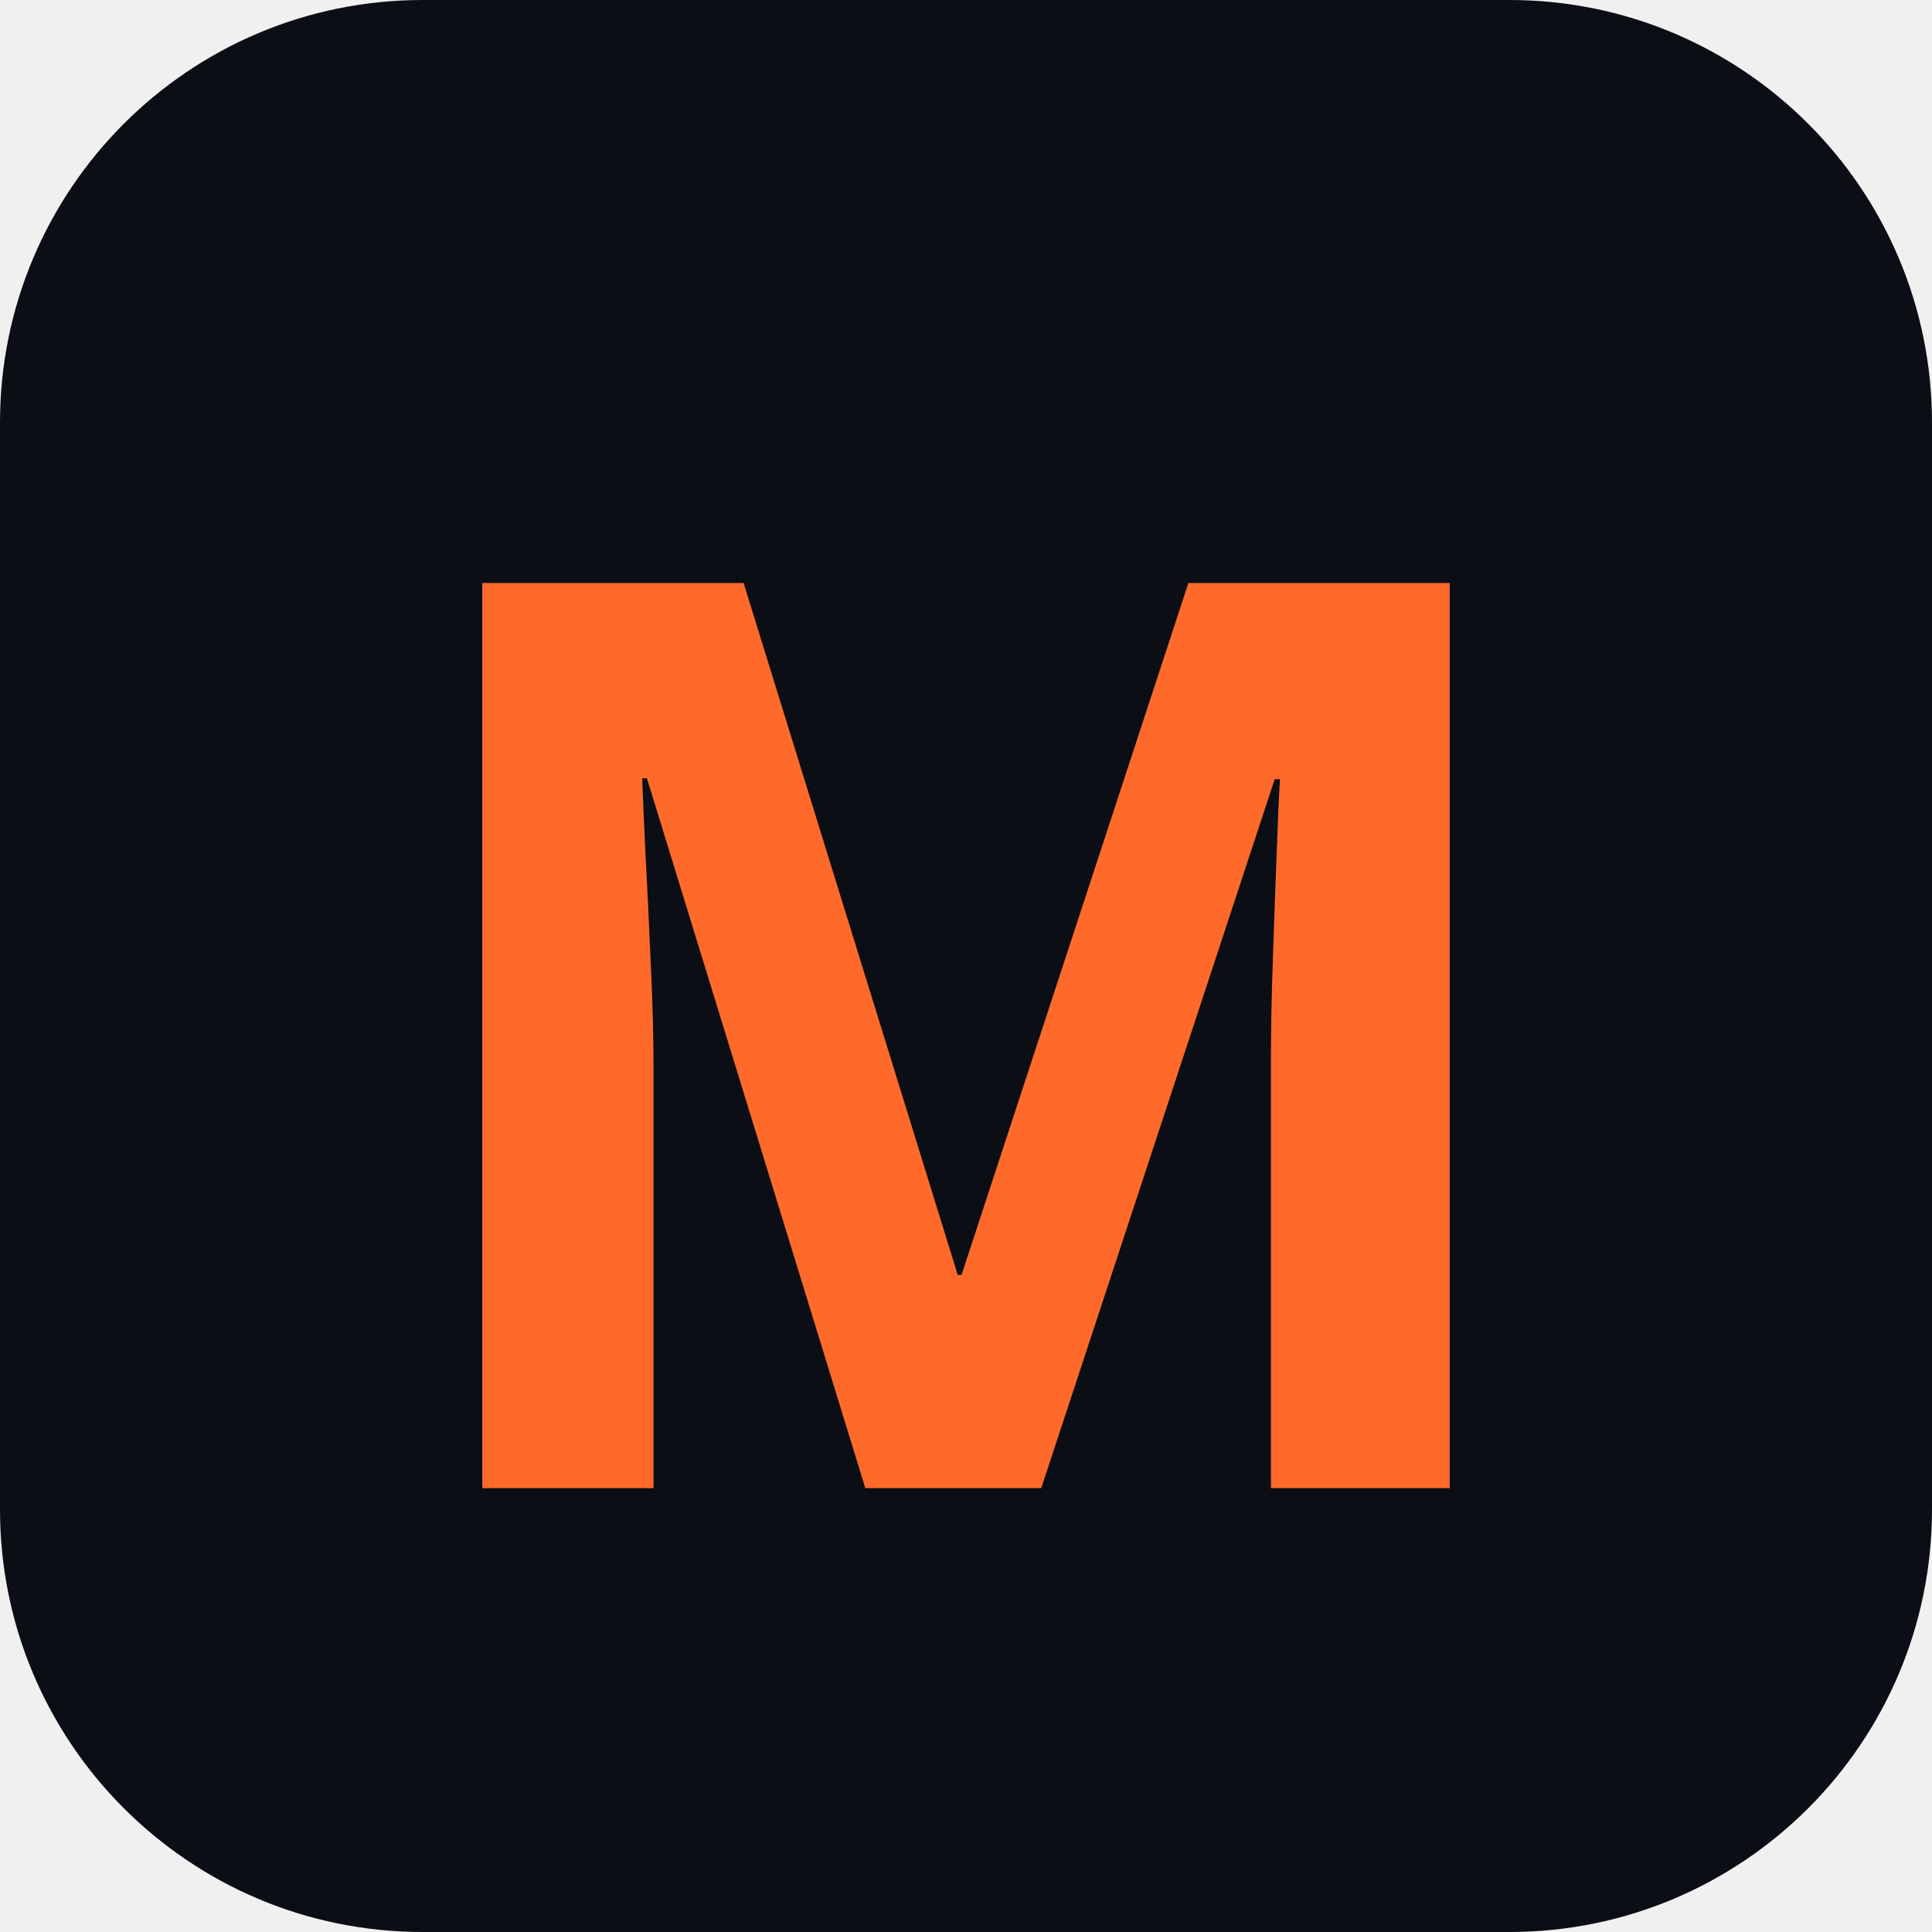
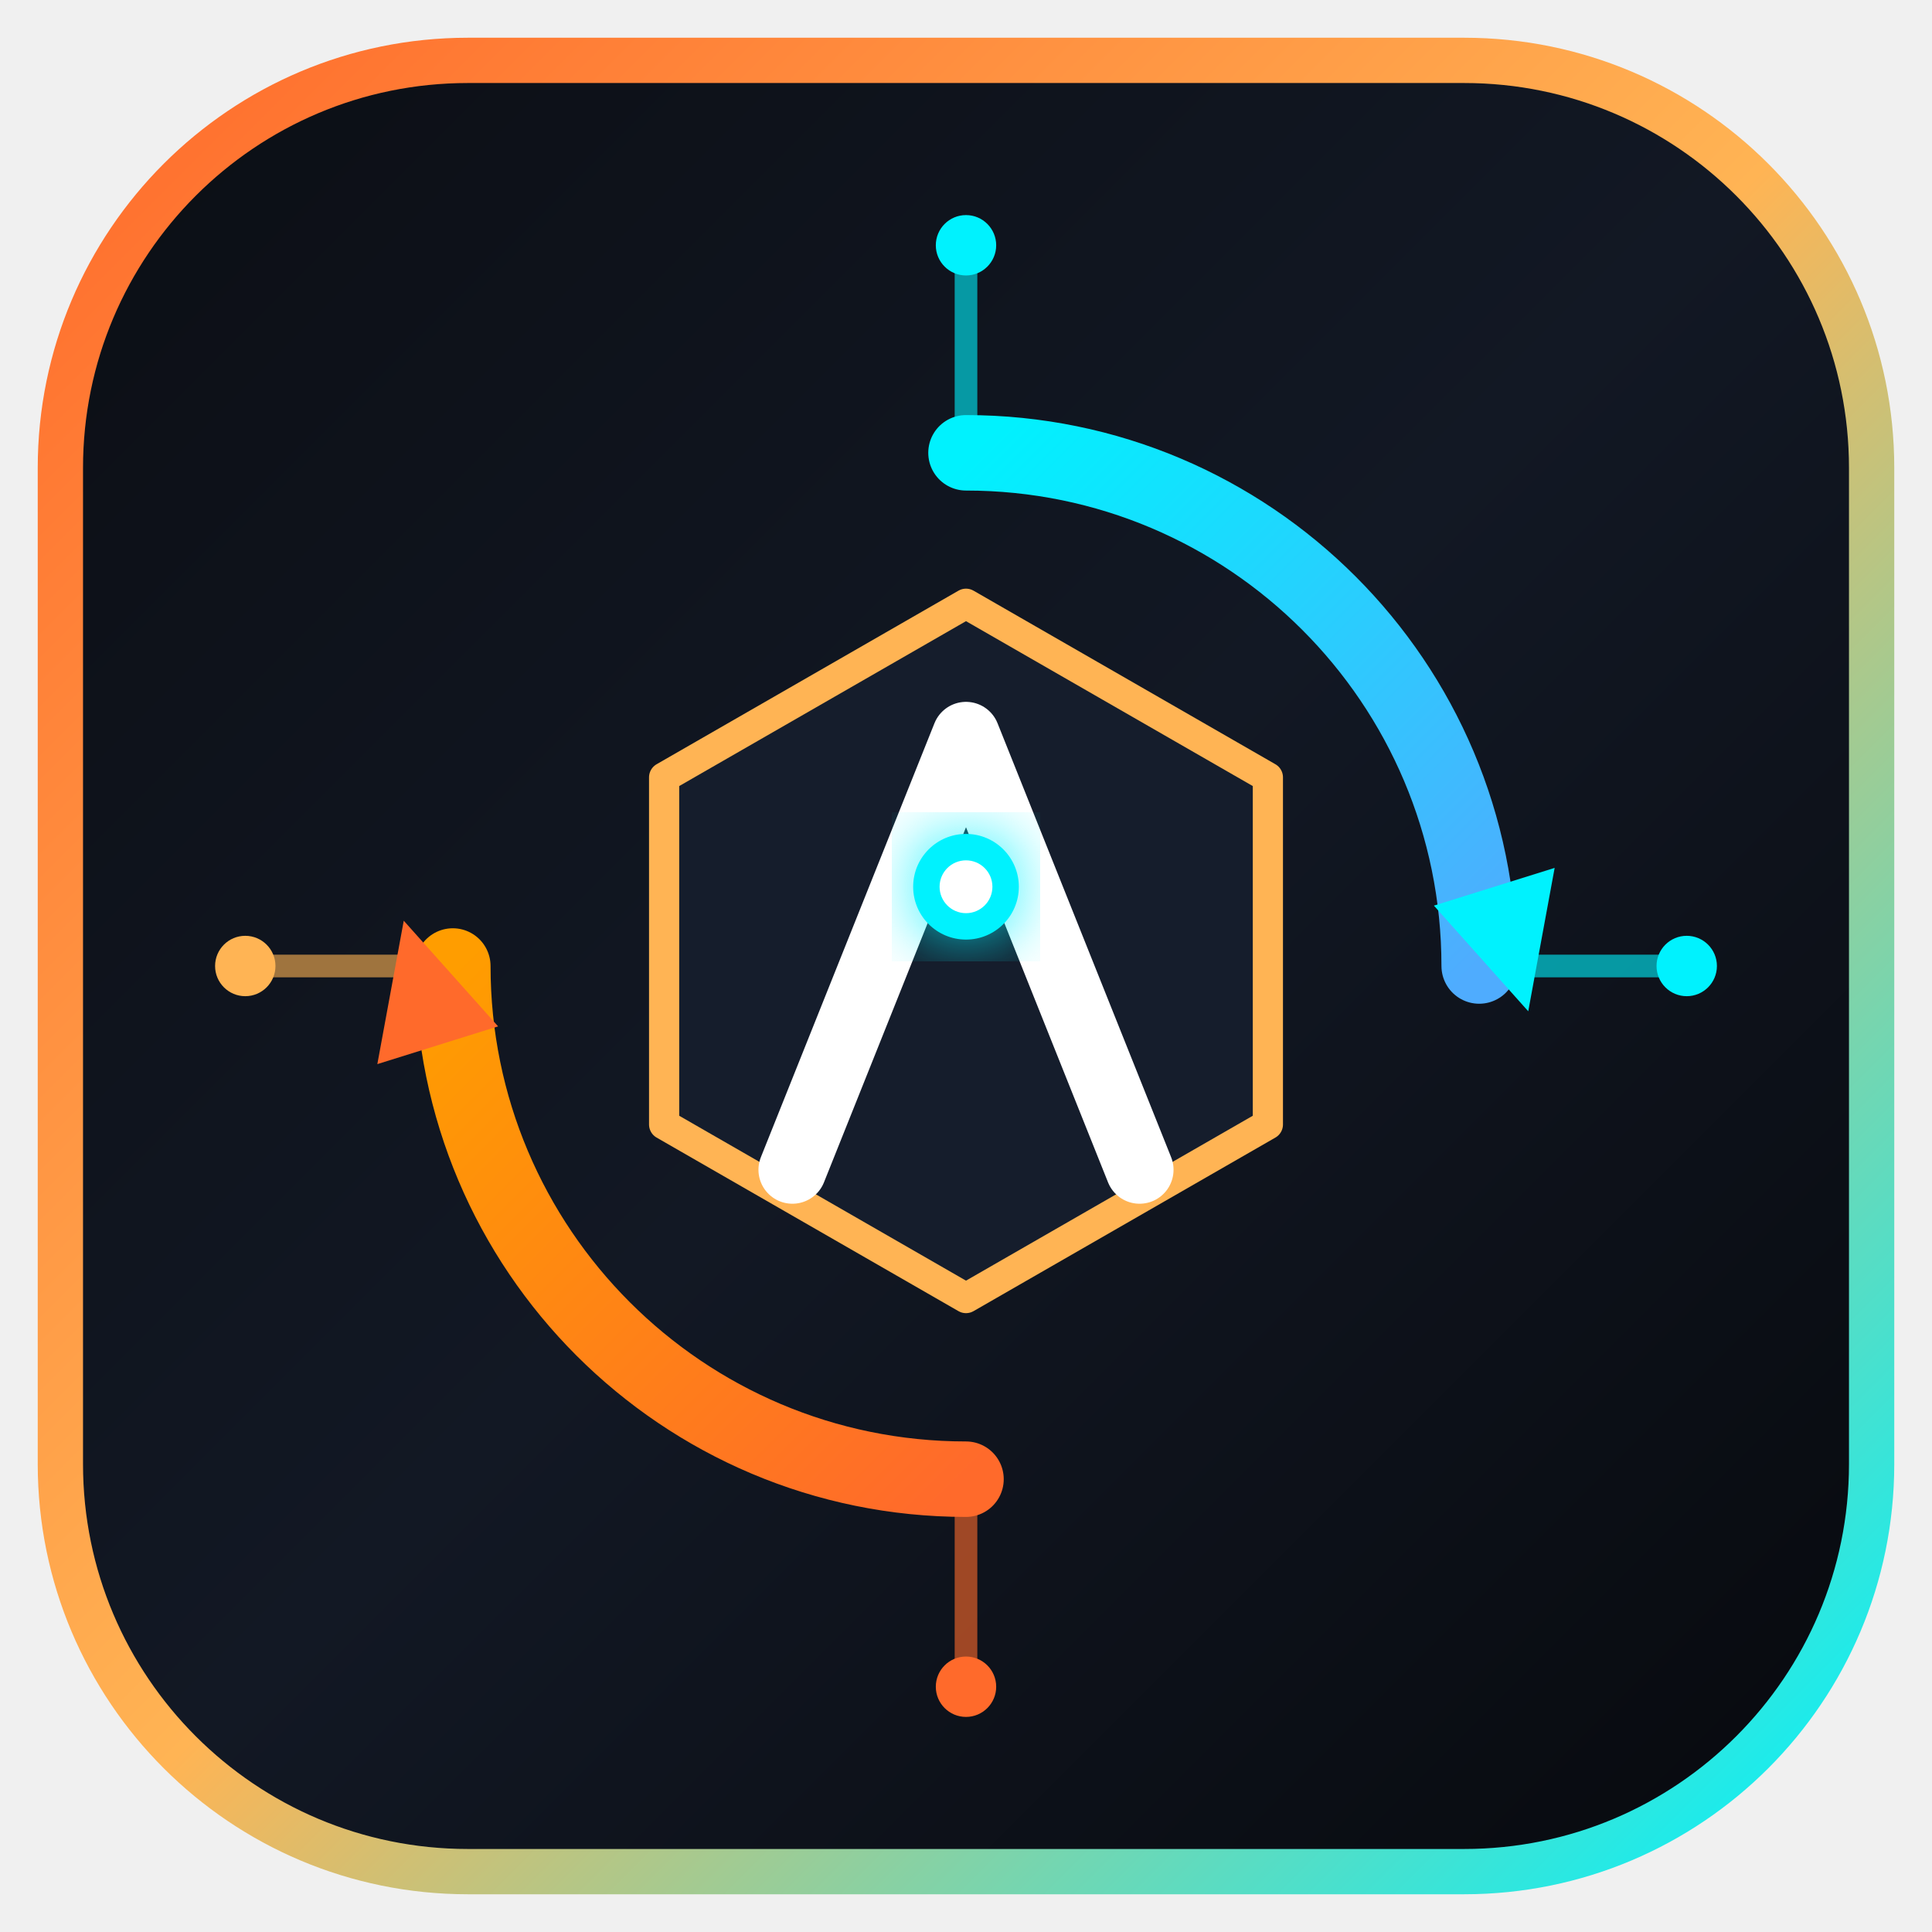
- <svg xmlns="http://www.w3.org/2000/svg" viewBox="0 0 64 64">
-   <rect width="64" height="64" rx="14" fill="#0b0e14" />
-   <text x="32" y="33" font-family="'Space Grotesk','Arial Black',sans-serif" font-size="42" font-weight="700" fill="#ff6a2b" text-anchor="middle" dominant-baseline="central">M</text>
+ <svg xmlns="http://www.w3.org/2000/svg" viewBox="0 0 512 512" width="512" height="512">
+   <defs>
+     <linearGradient id="bgGrad" x1="0%" y1="0%" x2="100%" y2="100%">
+       <stop offset="0%" stop-color="#0b0e14" />
+       <stop offset="50%" stop-color="#121824" />
+       <stop offset="100%" stop-color="#07090d" />
+     </linearGradient>
+     <linearGradient id="borderGrad" x1="0%" y1="0%" x2="100%" y2="100%">
+       <stop offset="0%" stop-color="#ff6a2b" />
+       <stop offset="50%" stop-color="#ffb454" />
+       <stop offset="100%" stop-color="#00f2fe" />
+     </linearGradient>
+     <linearGradient id="goldGrad" x1="0%" y1="0%" x2="100%" y2="100%">
+       <stop offset="0%" stop-color="#ff9d00" />
+       <stop offset="100%" stop-color="#ff6a2b" />
+     </linearGradient>
+     <linearGradient id="cyanGrad" x1="0%" y1="0%" x2="100%" y2="100%">
+       <stop offset="0%" stop-color="#00f2fe" />
+       <stop offset="100%" stop-color="#4facfe" />
+     </linearGradient>
+     <filter id="glow" x="-20%" y="-20%" width="140%" height="140%">
+       <feGaussianBlur stdDeviation="10" result="blur" />
+       <feComposite in="SourceGraphic" in2="blur" operator="over" />
+     </filter>
+   </defs>
+   <rect x="16" y="16" width="480" height="480" rx="108" fill="url(#bgGrad)" stroke="url(#borderGrad)" stroke-width="12" />
+   <path d="M 256 70 L 256 120" stroke="#00f2fe" stroke-width="6" stroke-linecap="round" opacity="0.6" />
+   <circle cx="256" cy="65" r="8" fill="#00f2fe" />
+   <path d="M 256 392 L 256 442" stroke="#ff6a2b" stroke-width="6" stroke-linecap="round" opacity="0.6" />
+   <circle cx="256" cy="447" r="8" fill="#ff6a2b" />
+   <path d="M 70 256 L 120 256" stroke="#ffb454" stroke-width="6" stroke-linecap="round" opacity="0.6" />
+   <circle cx="65" cy="256" r="8" fill="#ffb454" />
+   <path d="M 392 256 L 442 256" stroke="#00f2fe" stroke-width="6" stroke-linecap="round" opacity="0.6" />
+   <circle cx="447" cy="256" r="8" fill="#00f2fe" />
+   <path d="M 256 120 A 136 136 0 0 1 392 256" fill="none" stroke="url(#cyanGrad)" stroke-width="20" stroke-linecap="round" />
+   <polygon points="380,240 405,268 412,230" fill="#00f2fe" />
+   <path d="M 256 392 A 136 136 0 0 1 120 256" fill="none" stroke="url(#goldGrad)" stroke-width="20" stroke-linecap="round" />
+   <polygon points="132,272 107,244 100,282" fill="#ff6a2b" />
+   <polygon points="256,160 336,206 336,298 256,344 176,298 176,206" fill="#151d2c" stroke="#ffb454" stroke-width="8" stroke-linejoin="round" />
+   <path d="M 210 310 L 256 195 L 302 310" fill="none" stroke="#ffffff" stroke-width="18" stroke-linecap="round" stroke-linejoin="round" />
+   <path d="M 195 268 L 317 268" stroke="url(#goldGrad)" stroke-width="16" stroke-linecap="round" />
+   <circle cx="256" cy="235" r="14" fill="#00f2fe" filter="url(#glow)" />
+   <circle cx="256" cy="235" r="7" fill="#ffffff" />
</svg>
